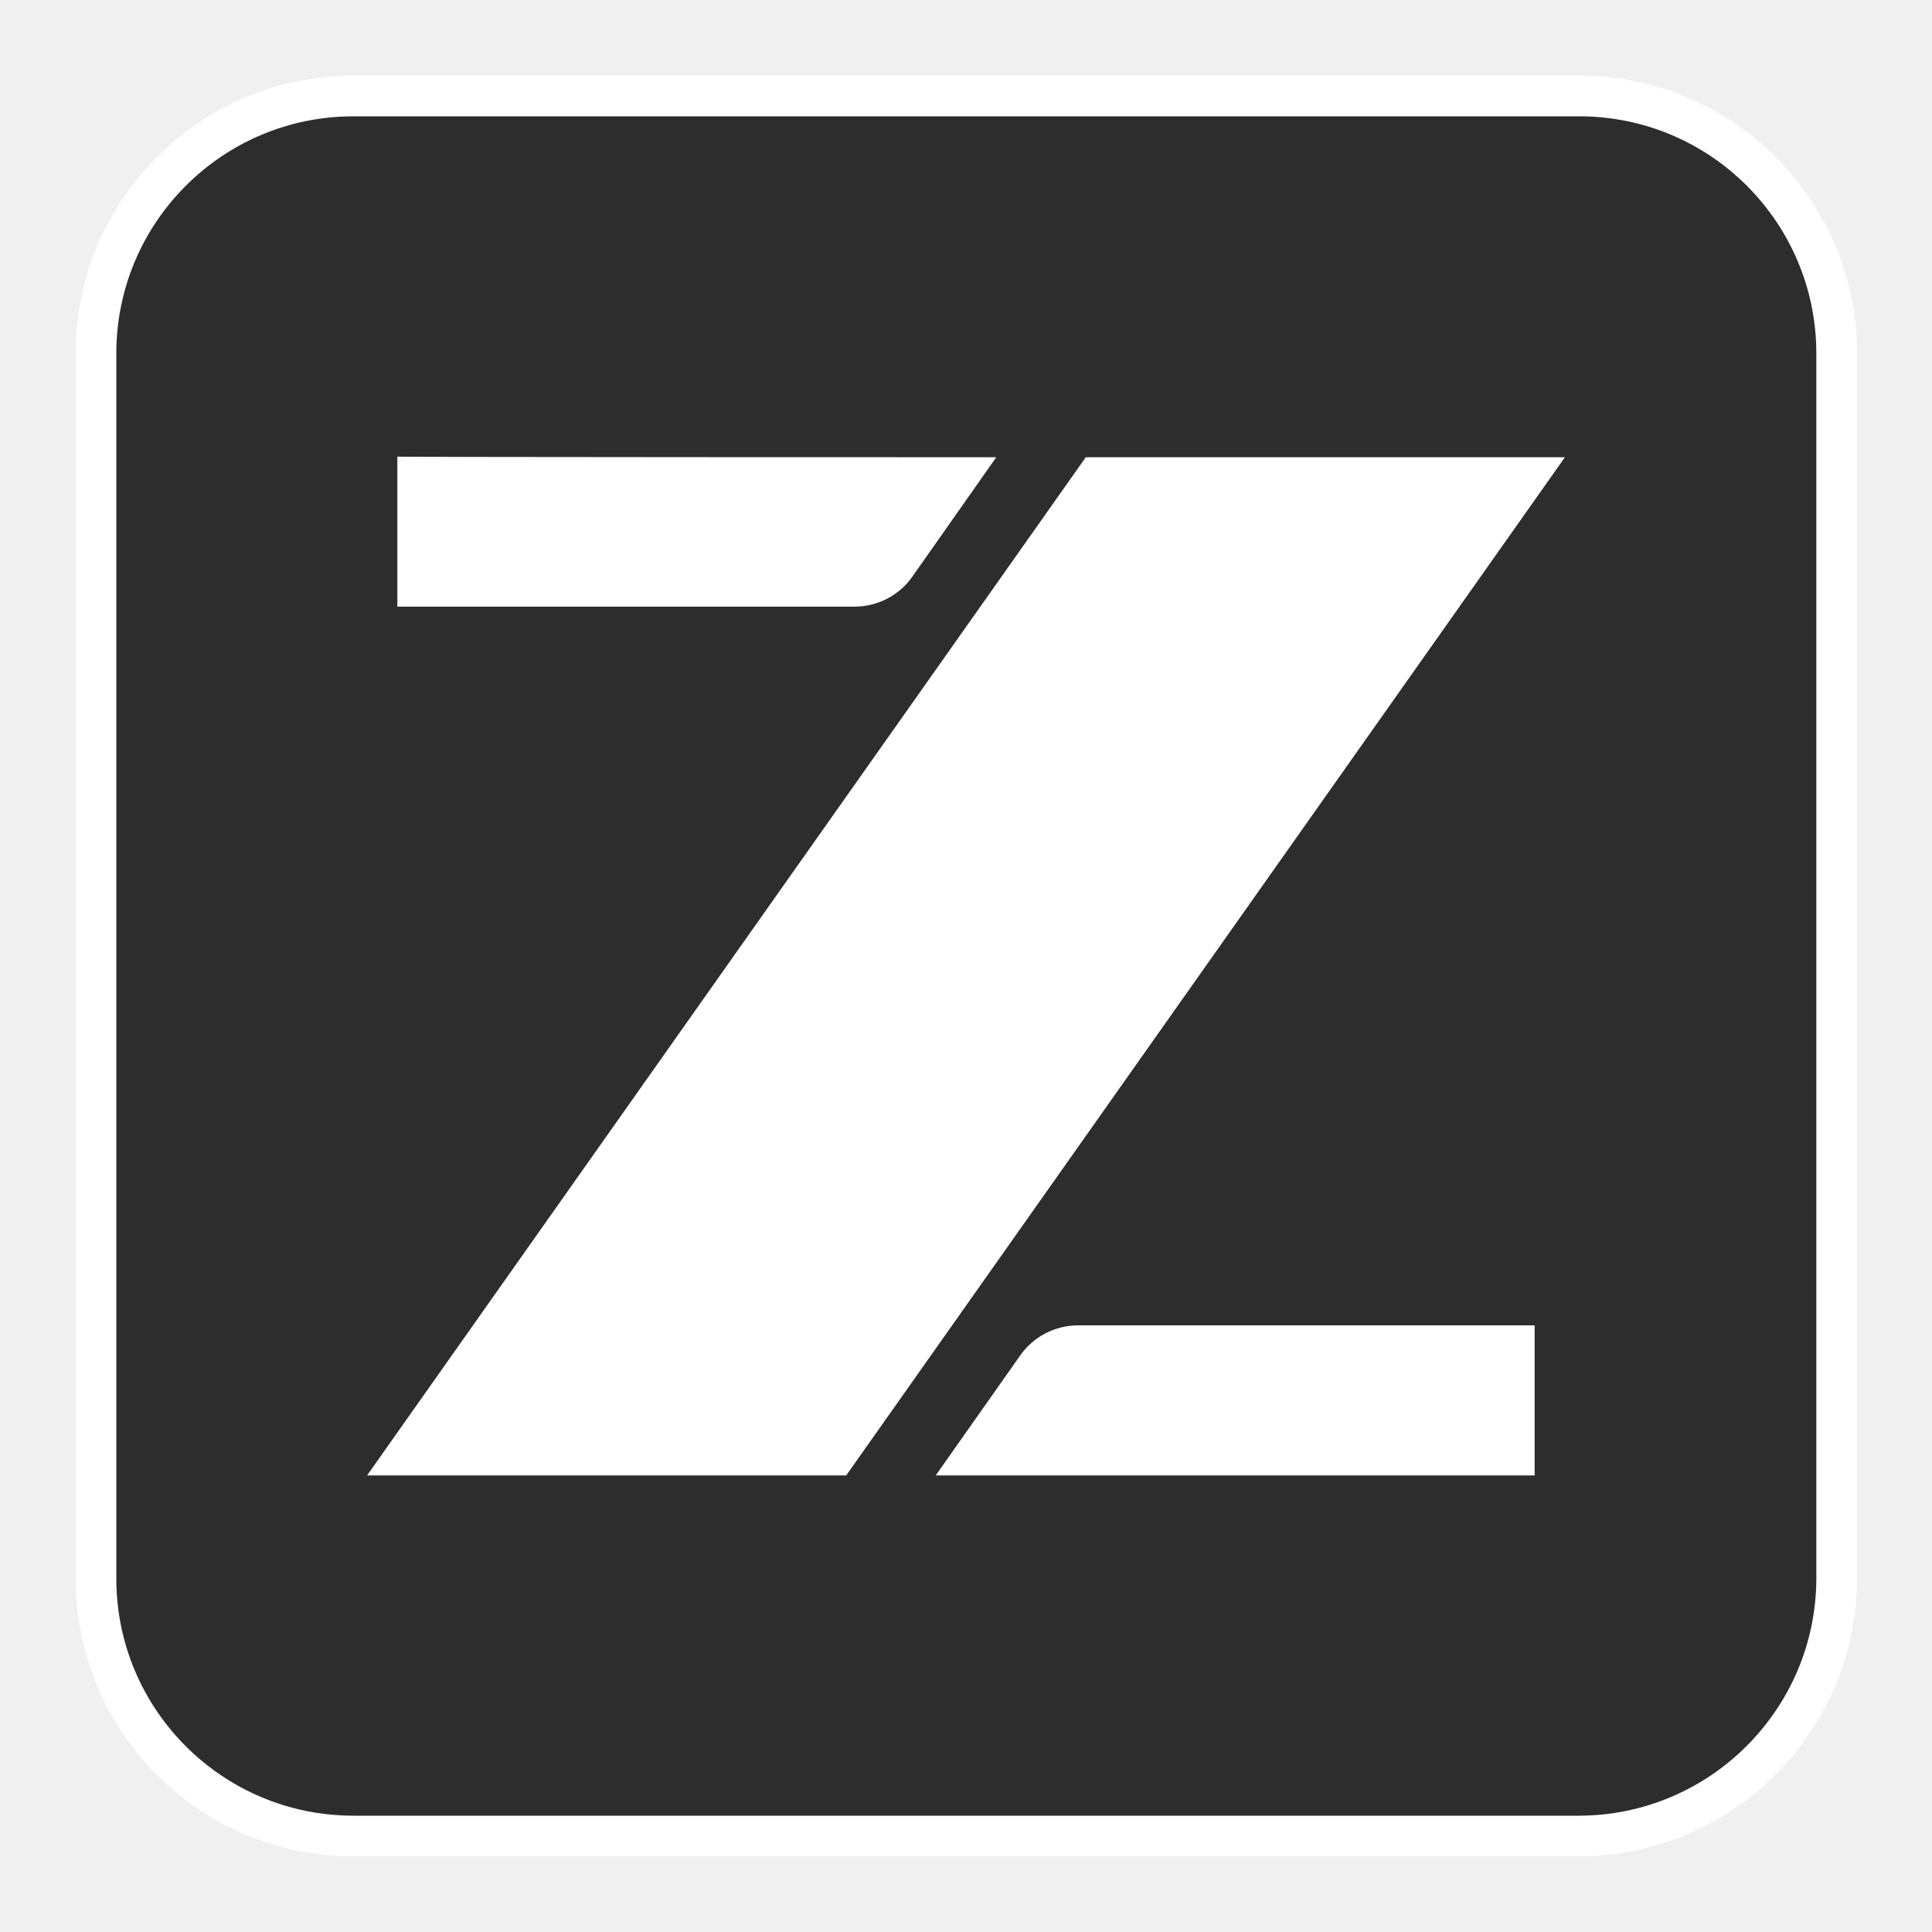
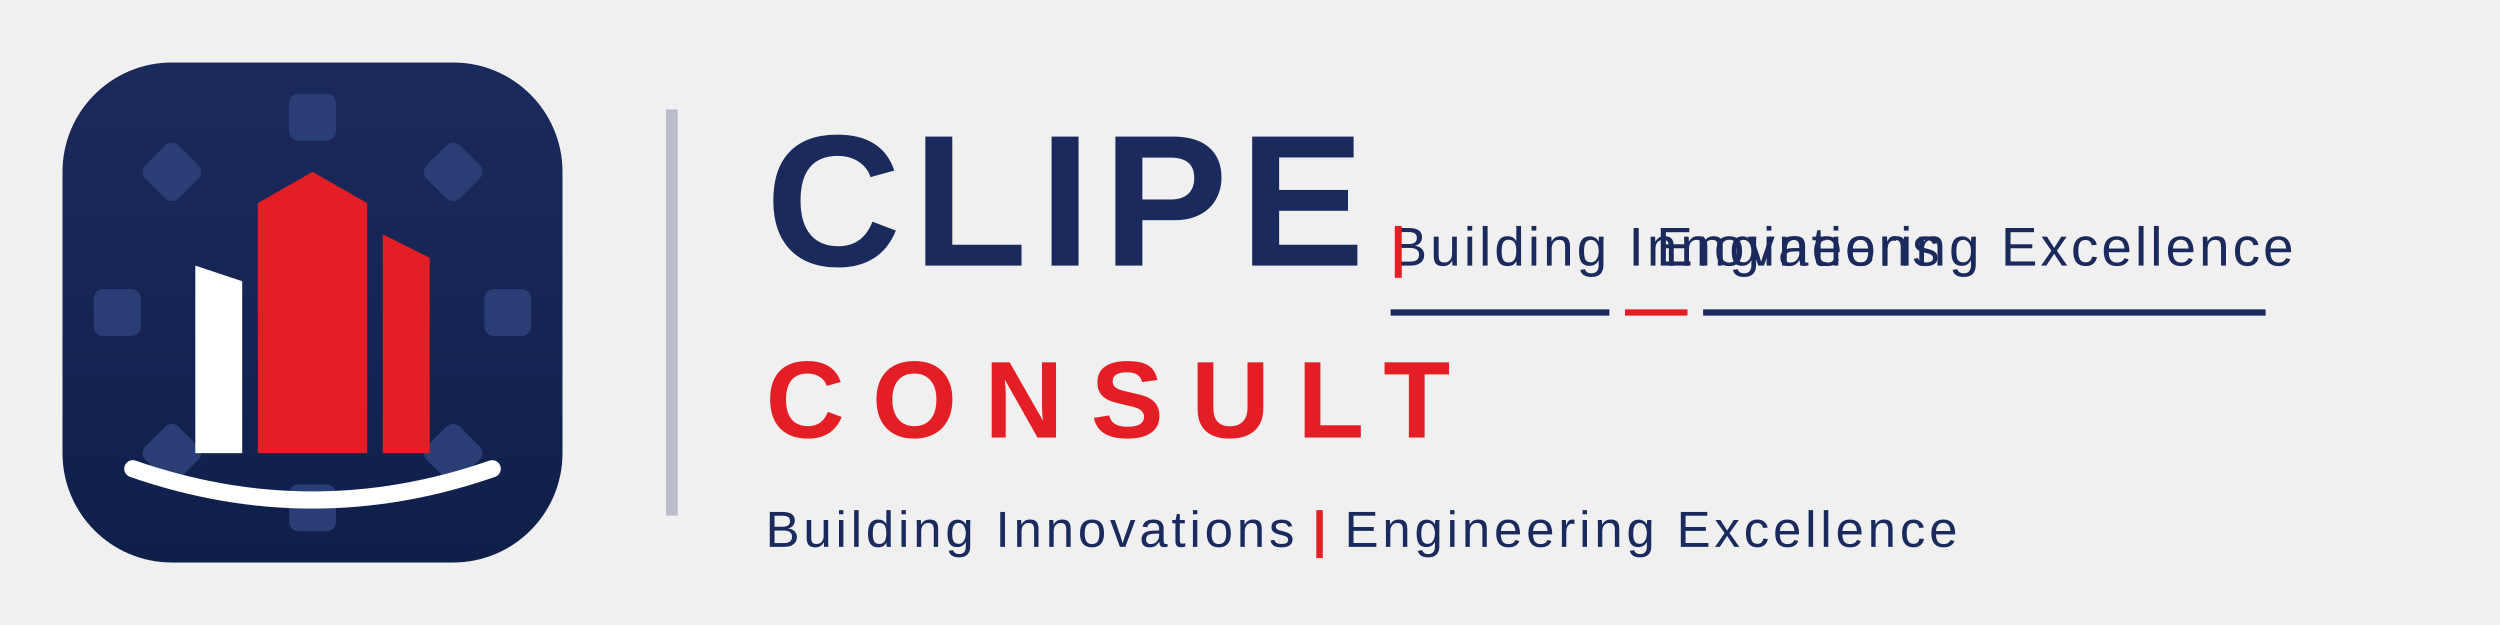
- <svg xmlns="http://www.w3.org/2000/svg" version="1.1" x="0px" y="0px" viewBox="0 0 30 30" style="enable-background:new 0 0 30 30;" xml:space="preserve">
+ <svg xmlns="http://www.w3.org/2000/svg" viewBox="0 0 320 80" width="320" height="80" font-family="Poppins, Arial, sans-serif">
  <defs>
-     <style type="text/css">
-     .st194{fill:#2D2D2D;stroke:#FFFFFF;stroke-width:0.632;stroke-miterlimit:10;}
-     .st23{fill:#FFFFFF;}
- 
-     .z-breathe {
-       animation: breathe 2.5s ease-in-out infinite;
-     }
- 
-     @keyframes breathe {
-       0%, 100% { opacity: 0.7; }
-       50% { opacity: 1; }
-     }
-   </style>
+     <linearGradient id="navy" x1="0" y1="0" x2="0" y2="1">
+       <stop offset="0" stop-color="#1B2A5C" />
+       <stop offset="1" stop-color="#0F1F4A" />
+     </linearGradient>
  </defs>
-   <g>
-     <path class="st194" d="M24.51,28.51H5.49c-2.21,0-4-1.79-4-4V5.49c0-2.21,1.79-4,4-4h19.03c2.21,0,4,1.79,4,4v19.03     C28.51,26.72,26.72,28.51,24.51,28.51z" />
-     <g class="z-breathe">
-       <path class="st23" d="M15.47,7.1l-1.3,1.85c-0.2,0.29-0.54,0.47-0.9,0.47h-7.1V7.09C6.16,7.1,15.47,7.1,15.47,7.1z" />
-       <polygon class="st23" points="24.3,7.1 13.14,22.91 5.7,22.91 16.86,7.1" />
-       <path class="st23" d="M14.53,22.91l1.31-1.86c0.2-0.29,0.54-0.47,0.9-0.47h7.09v2.33H14.53z" />
+   <g transform="translate(8, 8)">
+     <rect width="64" height="64" rx="14" fill="url(#navy)" />
+     <g fill="#2A3D75">
+       <rect x="29" y="4" width="6" height="6" rx="1.2" />
+       <rect x="29" y="54" width="6" height="6" rx="1.2" />
+       <rect x="4" y="29" width="6" height="6" rx="1.2" />
+       <rect x="54" y="29" width="6" height="6" rx="1.2" />
+       <rect x="11" y="11" width="6" height="6" rx="1.2" transform="rotate(45 14 14)" />
+       <rect x="47" y="11" width="6" height="6" rx="1.2" transform="rotate(-45 50 14)" />
+       <rect x="11" y="47" width="6" height="6" rx="1.2" transform="rotate(-45 14 50)" />
+       <rect x="47" y="47" width="6" height="6" rx="1.2" transform="rotate(45 50 50)" />
    </g>
+     <polygon points="32,14 39,18 39,50 25,50 25,18" fill="#E31E24" />
+     <polygon points="41,22 47,25 47,50 41,50" fill="#E31E24" />
+     <polygon points="17,26 23,28 23,50 17,50" fill="#FFFFFF" />
+     <path d="M 9 52 Q 32 60 55 52" fill="none" stroke="#FFFFFF" stroke-width="2.2" stroke-linecap="round" />
  </g>
+   <line x1="86" y1="14" x2="86" y2="66" stroke="#1B2A5C" stroke-width="1.5" opacity="0.25" />
+   <text x="98" y="34" font-size="24" font-weight="800" fill="#1B2A5C" letter-spacing="1.5">CLIPE</text>
+   <text x="98" y="56" font-size="14" font-weight="700" fill="#E31E24" letter-spacing="3.5">CONSULT</text>
+   <text x="178" y="34" font-size="7" font-weight="500" fill="#1B2A5C" letter-spacing="0.4">Building Innovations</text>
+   <text x="178" y="34" font-size="7" font-weight="700" fill="#E31E24"> | </text>
+   <text x="178" y="34" font-size="7" font-weight="500" fill="#1B2A5C" letter-spacing="0.4">
+     <tspan dx="34">Engineering Excellence</tspan>
+   </text>
+   <line x1="178" y1="40" x2="206" y2="40" stroke="#1B2A5C" stroke-width="0.8" />
+   <line x1="208" y1="40" x2="216" y2="40" stroke="#E31E24" stroke-width="0.8" />
+   <line x1="218" y1="40" x2="290" y2="40" stroke="#1B2A5C" stroke-width="0.8" />
+   <text x="98" y="70" font-size="6.5" font-weight="500" fill="#1B2A5C" letter-spacing="0.5">Building Innovations <tspan fill="#E31E24" font-weight="700">|</tspan> Engineering Excellence</text>
</svg>
